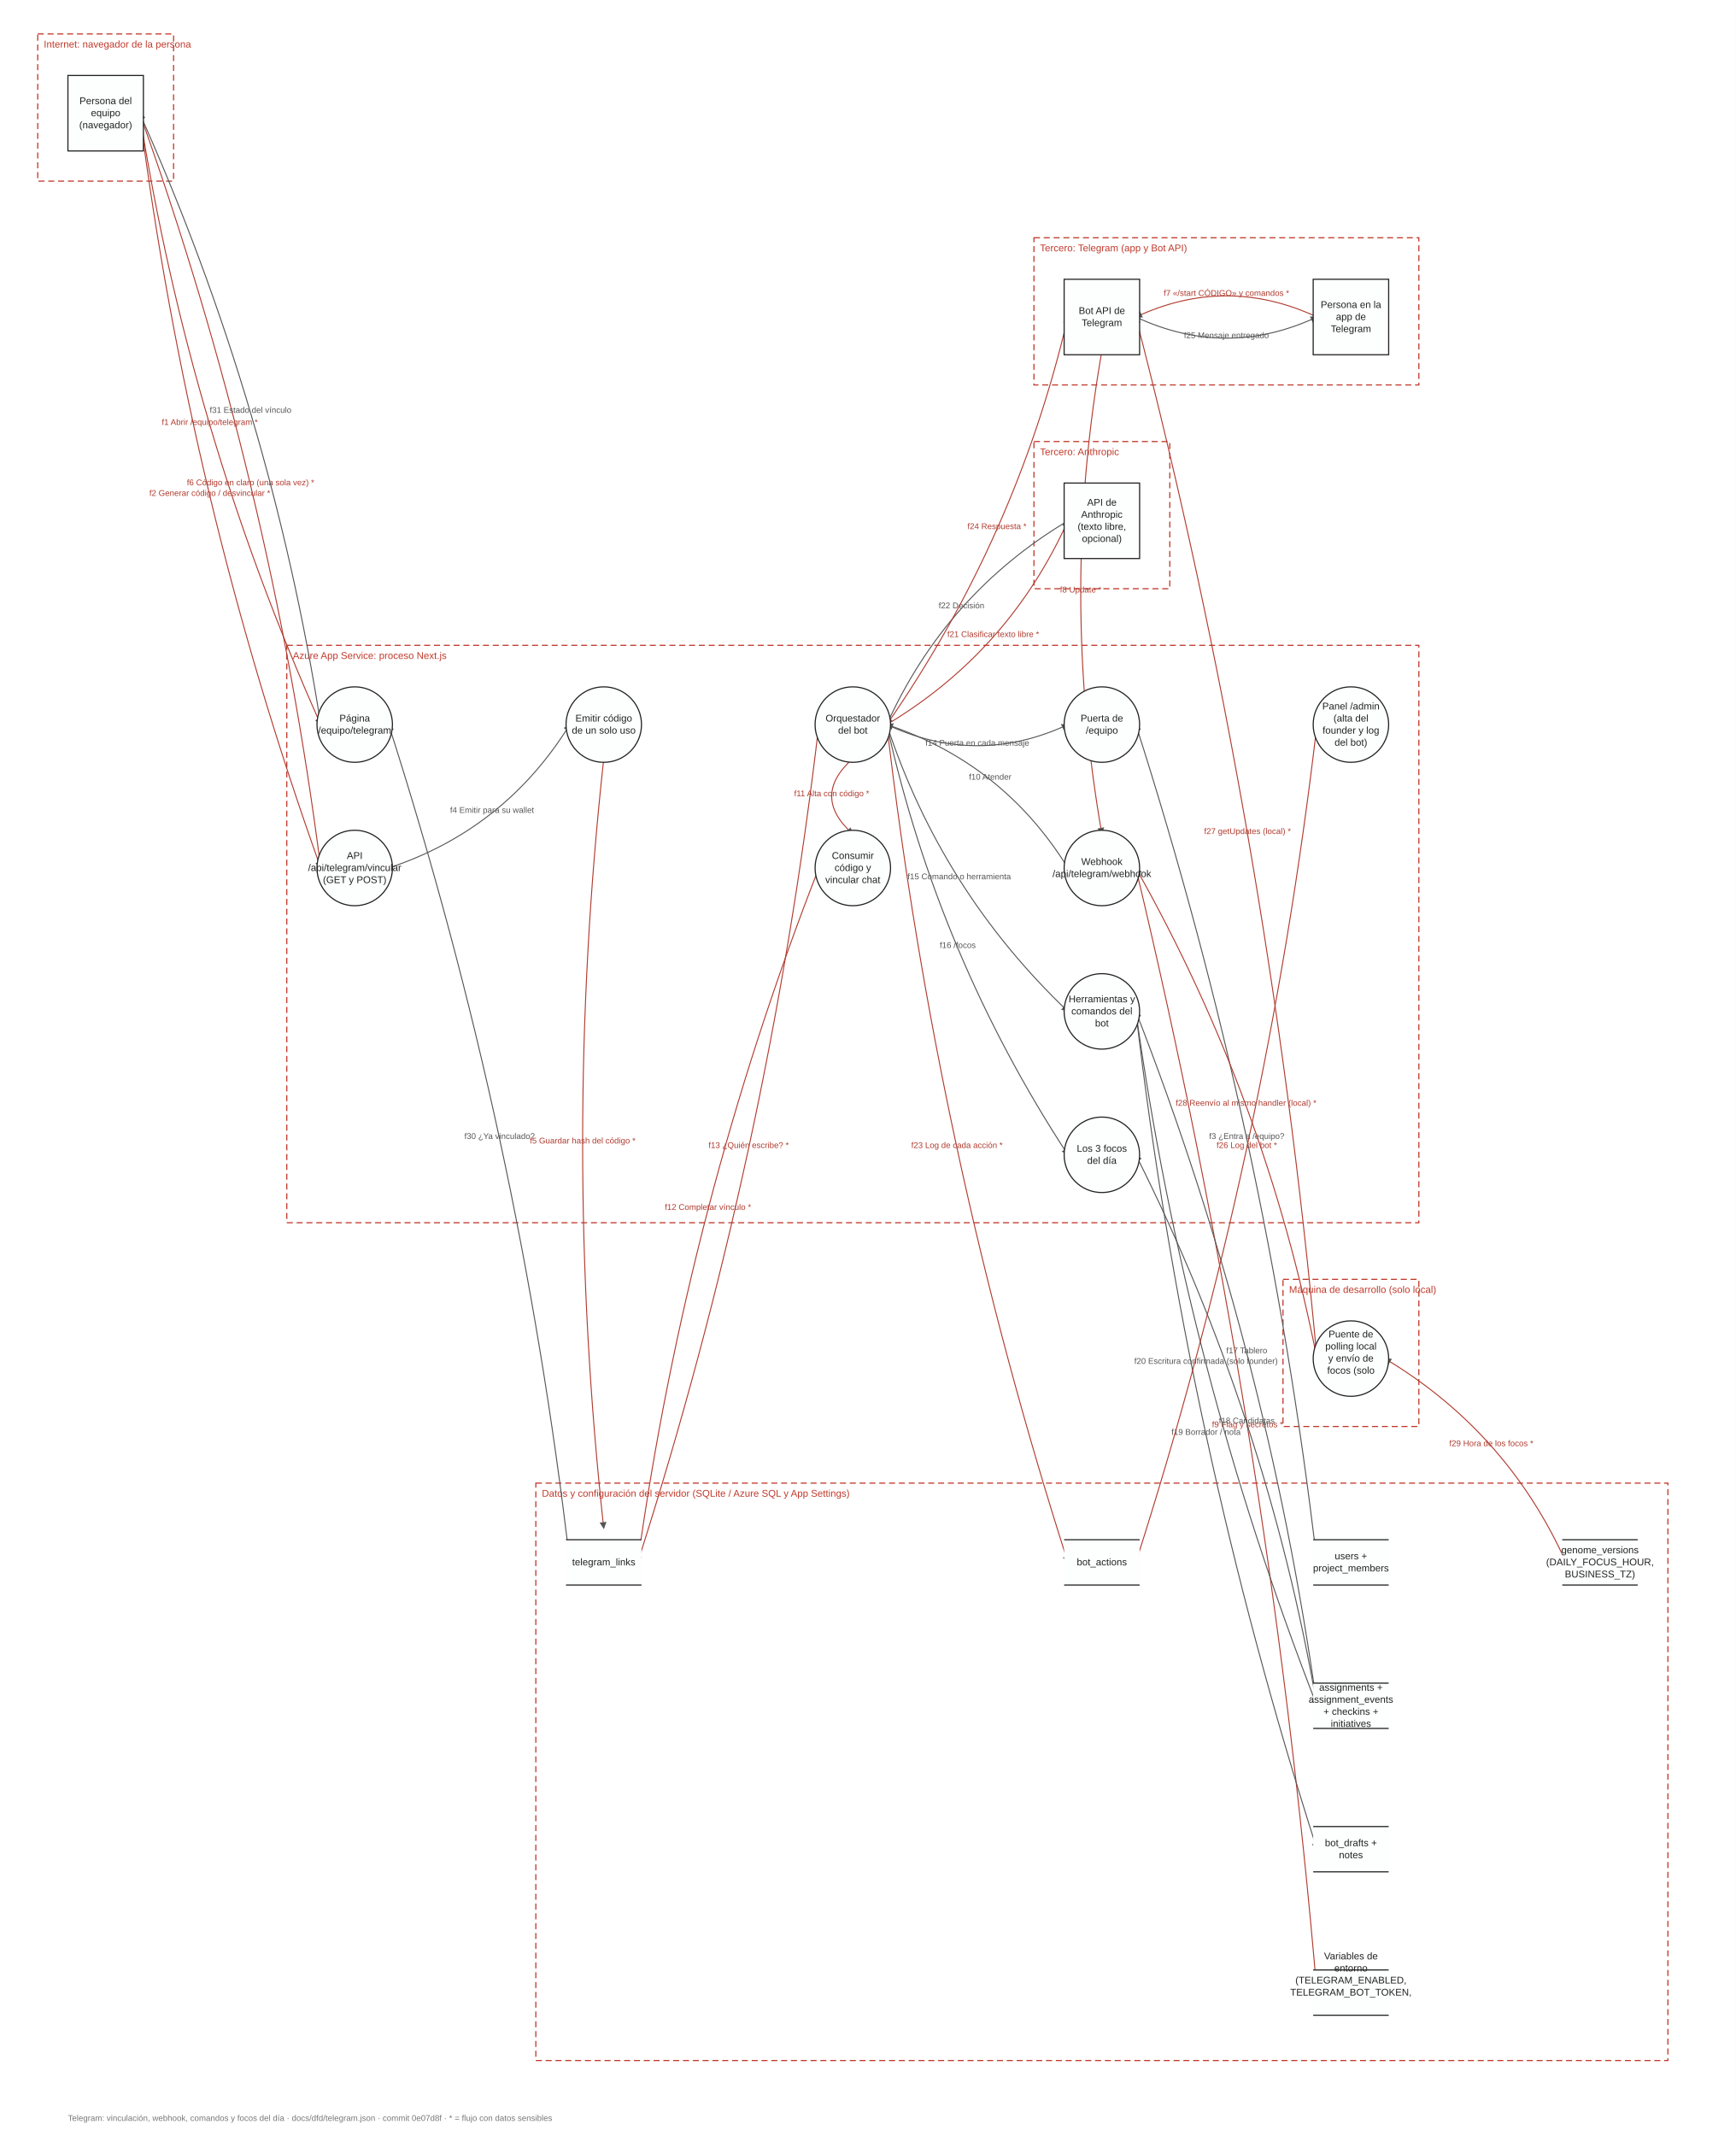
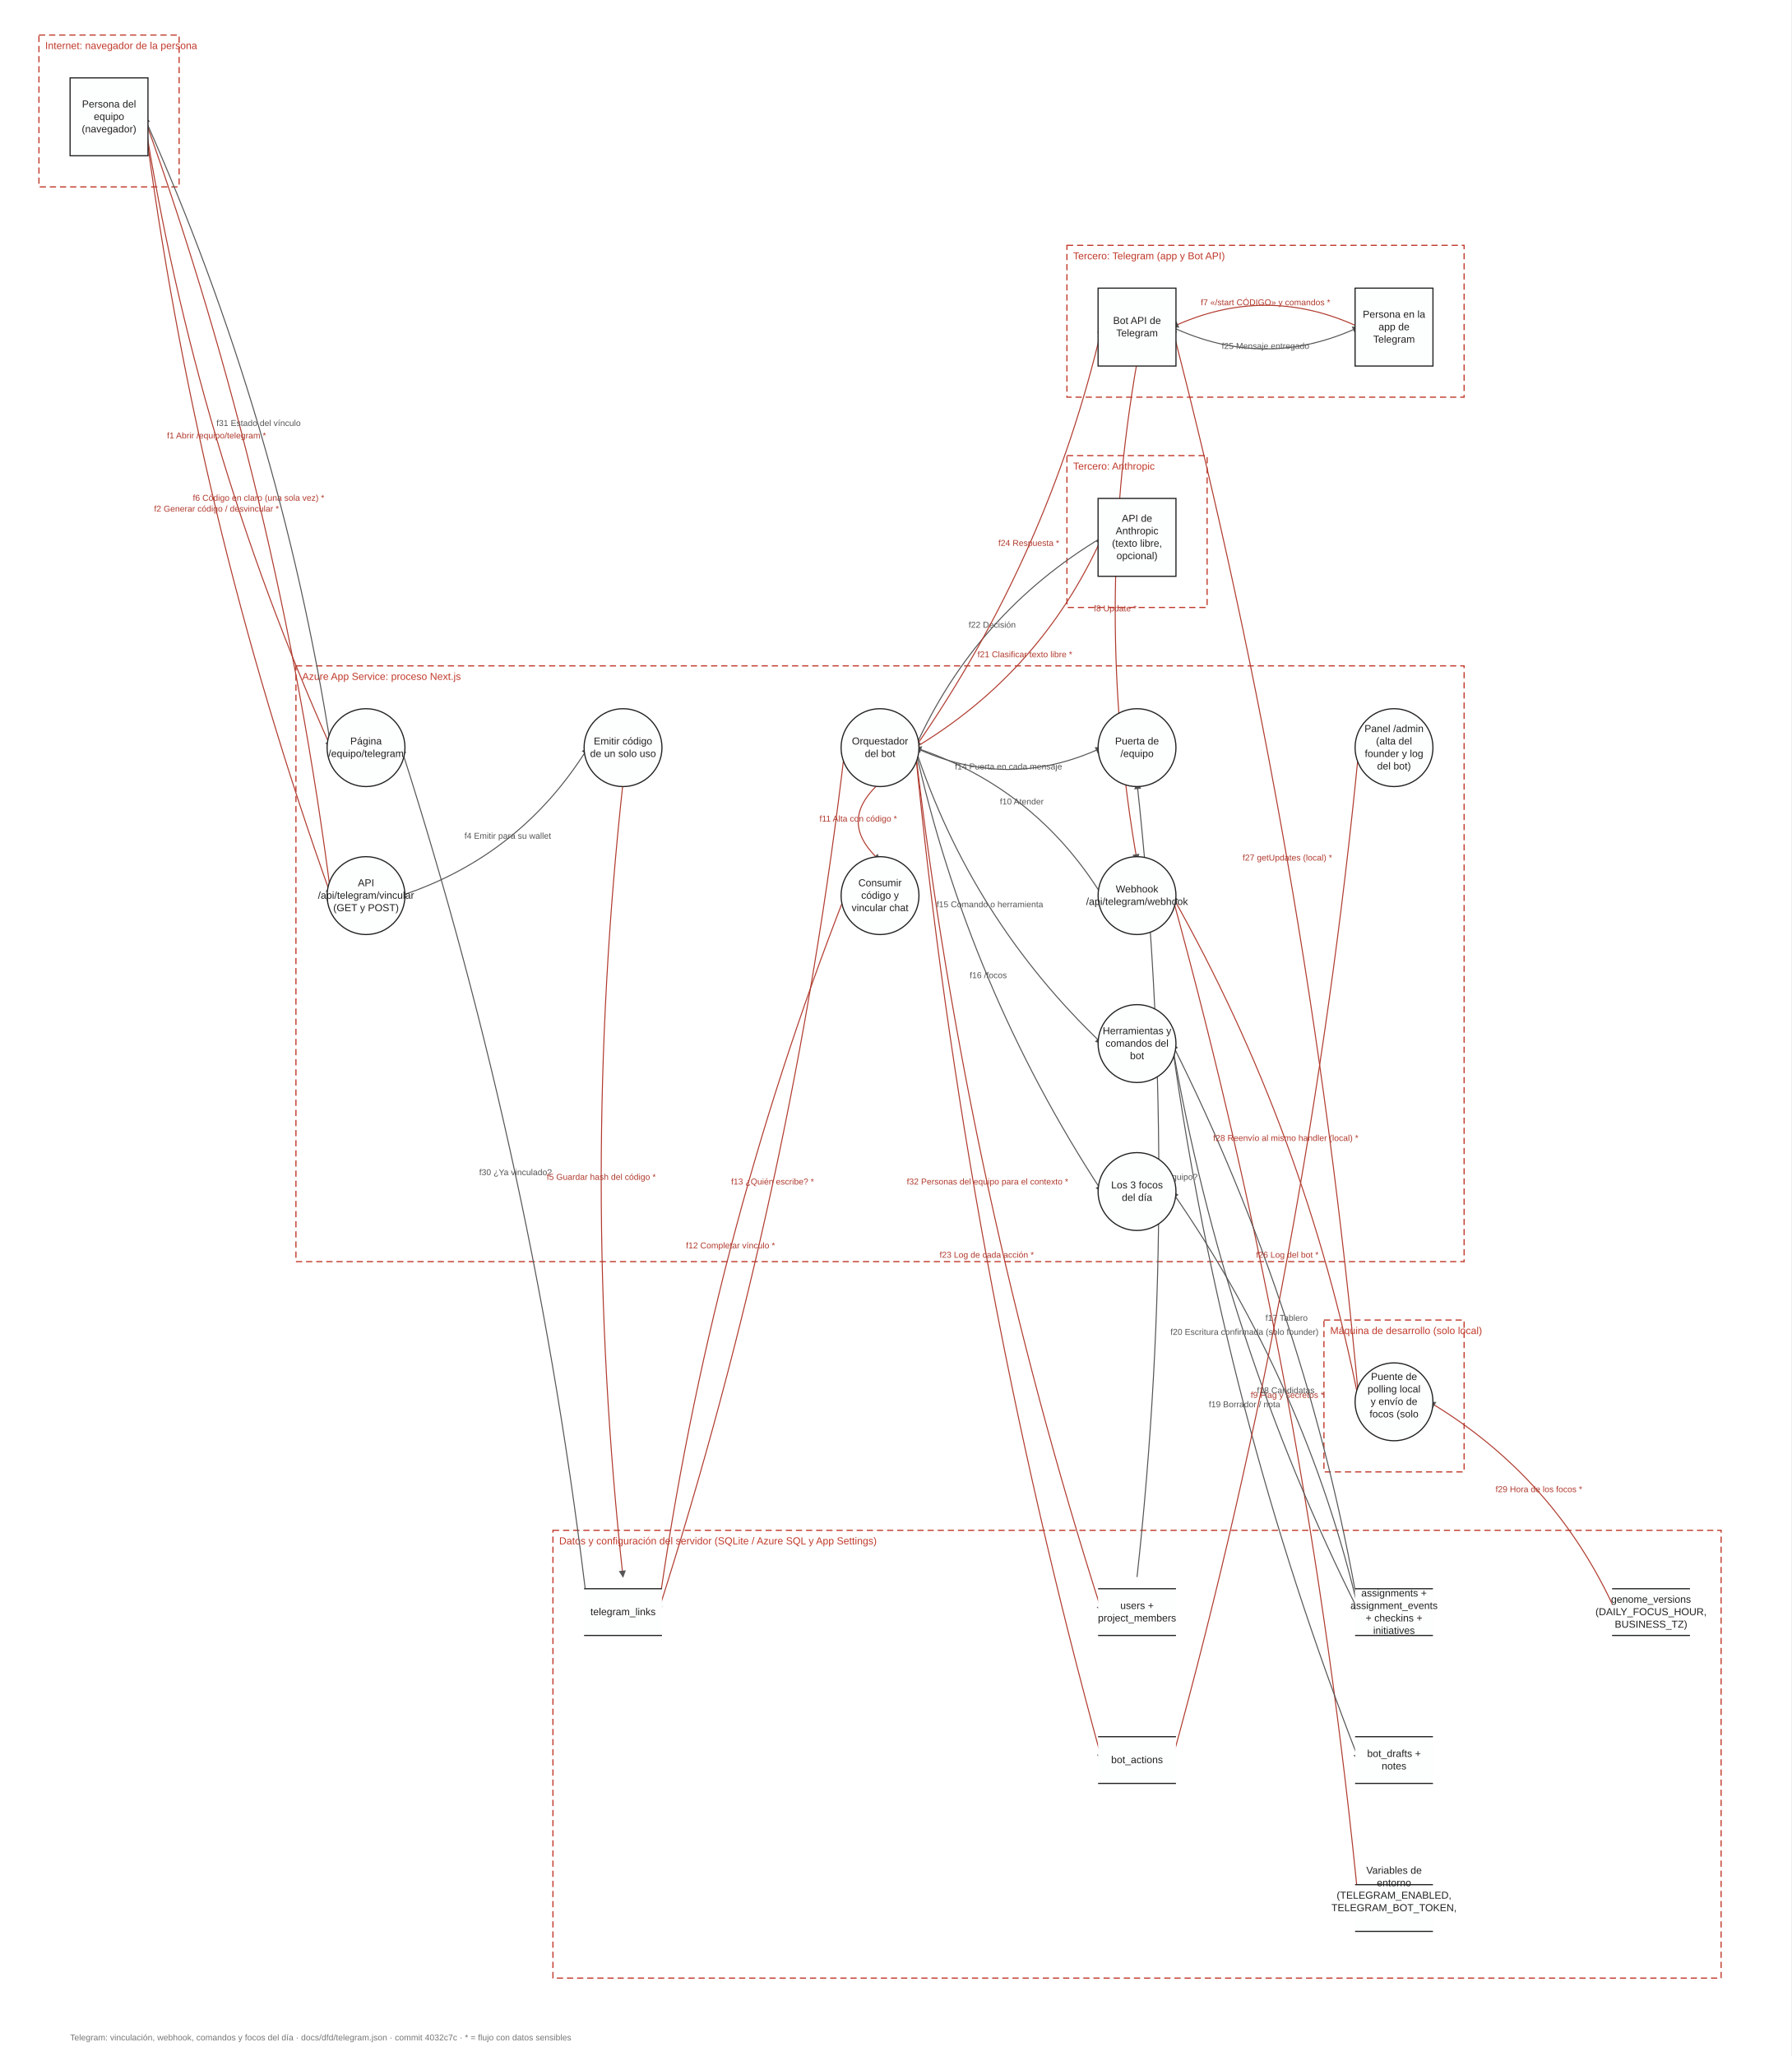
- <svg xmlns="http://www.w3.org/2000/svg" viewBox="0 0 2300 2830" width="2300" height="2830" font-family="Segoe UI, Arial, sans-serif" font-size="13">
+ <svg xmlns="http://www.w3.org/2000/svg" viewBox="0 0 2300 2640" width="2300" height="2640" font-family="Segoe UI, Arial, sans-serif" font-size="13">
  <defs>
    <marker id="punta" viewBox="0 0 10 10" refX="9" refY="5" markerWidth="7" markerHeight="7" orient="auto-start-reverse">
      <path d="M0,0 L10,5 L0,10 z" fill="#555" />
    </marker>
  </defs>
-   <rect width="2300" height="2830" fill="#ffffff" />
+   <rect width="2300" height="2640" fill="#ffffff" />
  <rect x="50" y="45" width="180" height="195" fill="none" stroke="#c0392b" stroke-width="1.5" stroke-dasharray="8 5" />
  <text x="58" y="63" fill="#c0392b">Internet: navegador de la persona</text>
  <rect x="1370" y="315" width="510" height="195" fill="none" stroke="#c0392b" stroke-width="1.5" stroke-dasharray="8 5" />
  <text x="1378" y="333" fill="#c0392b">Tercero: Telegram (app y Bot API)</text>
  <rect x="1370" y="585" width="180" height="195" fill="none" stroke="#c0392b" stroke-width="1.5" stroke-dasharray="8 5" />
  <text x="1378" y="603" fill="#c0392b">Tercero: Anthropic</text>
  <rect x="380" y="855" width="1500" height="765" fill="none" stroke="#c0392b" stroke-width="1.5" stroke-dasharray="8 5" />
  <text x="388" y="873" fill="#c0392b">Azure App Service: proceso Next.js</text>
-   <rect x="710" y="1965" width="1500" height="765" fill="none" stroke="#c0392b" stroke-width="1.5" stroke-dasharray="8 5" />
+   <rect x="710" y="1965" width="1500" height="575" fill="none" stroke="#c0392b" stroke-width="1.5" stroke-dasharray="8 5" />
  <text x="718" y="1983" fill="#c0392b">Datos y configuración del servidor (SQLite / Azure SQL y App Settings)</text>
  <rect x="1700" y="1695" width="180" height="195" fill="none" stroke="#c0392b" stroke-width="1.5" stroke-dasharray="8 5" />
  <text x="1708" y="1713" fill="#c0392b">Máquina de desarrollo (solo local)</text>
  <path d="M185,150 Q251,571 425,960" fill="none" stroke="#b03a2e" stroke-width="1.3" marker-end="url(#punta)" />
  <text x="278" y="563" text-anchor="middle" font-size="11" fill="#b03a2e">f1 Abrir /equipo/telegram *</text>
  <path d="M185,150 Q251,664 425,1150" fill="none" stroke="#b03a2e" stroke-width="1.3" marker-end="url(#punta)" />
  <text x="278" y="657" text-anchor="middle" font-size="11" fill="#b03a2e">f2 Generar código / desvincular *</text>
-   <path d="M1745,2070 Q1679,1503 1505,960" fill="none" stroke="#555" stroke-width="1.3" marker-end="url(#punta)" />
-   <text x="1652" y="1509" text-anchor="middle" font-size="11" fill="#555">f3 ¿Entra a /equipo?</text>
+   <path d="M1460,2025 Q1516,1515 1460,1005" fill="none" stroke="#555" stroke-width="1.3" marker-end="url(#punta)" />
+   <text x="1488" y="1515" text-anchor="middle" font-size="11" fill="#555">f3 ¿Entra a /equipo?</text>
  <path d="M515,1150 Q669,1099 755,960" fill="none" stroke="#555" stroke-width="1.3" marker-end="url(#punta)" />
  <text x="652" y="1077" text-anchor="middle" font-size="11" fill="#555">f4 Emitir para su wallet</text>
  <path d="M800,1005 Q744,1515 800,2025" fill="none" stroke="#b03a2e" stroke-width="1.3" marker-end="url(#punta)" />
  <text x="772" y="1515" text-anchor="middle" font-size="11" fill="#b03a2e">f5 Guardar hash del código *</text>
  <path d="M425,1150 Q359,636 185,150" fill="none" stroke="#b03a2e" stroke-width="1.3" marker-end="url(#punta)" />
  <text x="332" y="643" text-anchor="middle" font-size="11" fill="#b03a2e">f6 Código en claro (una sola vez) *</text>
  <path d="M1745,420 Q1625,364 1505,420" fill="none" stroke="#b03a2e" stroke-width="1.3" marker-end="url(#punta)" />
  <text x="1625" y="392" text-anchor="middle" font-size="11" fill="#b03a2e">f7 «/start CÓDIGO» y comandos *</text>
  <path d="M1460,465 Q1404,785 1460,1105" fill="none" stroke="#b03a2e" stroke-width="1.3" marker-end="url(#punta)" />
  <text x="1432" y="785" text-anchor="middle" font-size="11" fill="#b03a2e">f8 Update *</text>
-   <path d="M1745,2640 Q1681,1887 1505,1150" fill="none" stroke="#b03a2e" stroke-width="1.3" marker-end="url(#punta)" />
-   <text x="1653" y="1891" text-anchor="middle" font-size="11" fill="#b03a2e">f9 Flag y secretos *</text>
+   <path d="M1745,2450 Q1681,1790 1505,1150" fill="none" stroke="#b03a2e" stroke-width="1.3" marker-end="url(#punta)" />
+   <text x="1653" y="1795" text-anchor="middle" font-size="11" fill="#b03a2e">f9 Flag y secretos *</text>
  <path d="M1415,1150 Q1329,1011 1175,960" fill="none" stroke="#555" stroke-width="1.3" marker-end="url(#punta)" />
  <text x="1312" y="1033" text-anchor="middle" font-size="11" fill="#555">f10 Atender</text>
  <path d="M1130,1005 Q1074,1055 1130,1105" fill="none" stroke="#b03a2e" stroke-width="1.3" marker-end="url(#punta)" />
  <text x="1102" y="1055" text-anchor="middle" font-size="11" fill="#b03a2e">f11 Alta con código *</text>
  <path d="M1085,1150 Q911,1596 845,2070" fill="none" stroke="#b03a2e" stroke-width="1.3" marker-end="url(#punta)" />
  <text x="938" y="1603" text-anchor="middle" font-size="11" fill="#b03a2e">f12 Completar vínculo *</text>
  <path d="M845,2070 Q1019,1527 1085,960" fill="none" stroke="#b03a2e" stroke-width="1.3" marker-end="url(#punta)" />
  <text x="992" y="1521" text-anchor="middle" font-size="11" fill="#b03a2e">f13 ¿Quién escribe? *</text>
  <path d="M1175,960 Q1295,1016 1415,960" fill="none" stroke="#555" stroke-width="1.3" marker-end="url(#punta)" />
  <text x="1295" y="988" text-anchor="middle" font-size="11" fill="#555">f14 Puerta en cada mensaje</text>
  <path d="M1175,960 Q1247,1180 1415,1340" fill="none" stroke="#555" stroke-width="1.3" marker-end="url(#punta)" />
  <text x="1271" y="1165" text-anchor="middle" font-size="11" fill="#555">f15 Comando o herramienta</text>
  <path d="M1175,960 Q1243,1267 1415,1530" fill="none" stroke="#555" stroke-width="1.3" marker-end="url(#punta)" />
  <text x="1269" y="1256" text-anchor="middle" font-size="11" fill="#555">f16 /focos</text>
-   <path d="M1745,2260 Q1679,1786 1505,1340" fill="none" stroke="#555" stroke-width="1.3" marker-end="url(#punta)" />
-   <text x="1652" y="1793" text-anchor="middle" font-size="11" fill="#555">f17 Tablero</text>
-   <path d="M1745,2260 Q1679,1877 1505,1530" fill="none" stroke="#555" stroke-width="1.3" marker-end="url(#punta)" />
-   <text x="1652" y="1886" text-anchor="middle" font-size="11" fill="#555">f18 Candidatas</text>
-   <path d="M1505,1340 Q1571,1907 1745,2450" fill="none" stroke="#555" stroke-width="1.3" marker-end="url(#punta)" />
-   <text x="1598" y="1901" text-anchor="middle" font-size="11" fill="#555">f19 Borrador / nota</text>
+   <path d="M1745,2070 Q1679,1687 1505,1340" fill="none" stroke="#555" stroke-width="1.3" marker-end="url(#punta)" />
+   <text x="1652" y="1696" text-anchor="middle" font-size="11" fill="#555">f17 Tablero</text>
+   <path d="M1745,2070 Q1677,1778 1505,1530" fill="none" stroke="#555" stroke-width="1.3" marker-end="url(#punta)" />
+   <text x="1651" y="1789" text-anchor="middle" font-size="11" fill="#555">f18 Candidatas</text>
  <path d="M1505,1340 Q1571,1814 1745,2260" fill="none" stroke="#555" stroke-width="1.3" marker-end="url(#punta)" />
-   <text x="1598" y="1807" text-anchor="middle" font-size="11" fill="#555">f20 Escritura confirmada (solo founder)</text>
+   <text x="1598" y="1807" text-anchor="middle" font-size="11" fill="#555">f19 Borrador / nota</text>
+   <path d="M1505,1340 Q1571,1723 1745,2070" fill="none" stroke="#555" stroke-width="1.3" marker-end="url(#punta)" />
+   <text x="1598" y="1714" text-anchor="middle" font-size="11" fill="#555">f20 Escritura confirmada (solo founder)</text>
  <path d="M1175,960 Q1337,863 1415,690" fill="none" stroke="#b03a2e" stroke-width="1.3" marker-end="url(#punta)" />
  <text x="1316" y="844" text-anchor="middle" font-size="11" fill="#b03a2e">f21 Clasificar texto libre *</text>
  <path d="M1415,690 Q1253,787 1175,960" fill="none" stroke="#555" stroke-width="1.3" marker-end="url(#punta)" />
  <text x="1274" y="806" text-anchor="middle" font-size="11" fill="#555">f22 Decisión</text>
-   <path d="M1175,960 Q1241,1527 1415,2070" fill="none" stroke="#b03a2e" stroke-width="1.3" marker-end="url(#punta)" />
-   <text x="1268" y="1521" text-anchor="middle" font-size="11" fill="#b03a2e">f23 Log de cada acción *</text>
+   <path d="M1175,960 Q1239,1620 1415,2260" fill="none" stroke="#b03a2e" stroke-width="1.3" marker-end="url(#punta)" />
+   <text x="1267" y="1615" text-anchor="middle" font-size="11" fill="#b03a2e">f23 Log de cada acción *</text>
  <path d="M1175,960 Q1347,712 1415,420" fill="none" stroke="#b03a2e" stroke-width="1.3" marker-end="url(#punta)" />
  <text x="1321" y="701" text-anchor="middle" font-size="11" fill="#b03a2e">f24 Respuesta *</text>
  <path d="M1505,420 Q1625,476 1745,420" fill="none" stroke="#555" stroke-width="1.3" marker-end="url(#punta)" />
  <text x="1625" y="448" text-anchor="middle" font-size="11" fill="#555">f25 Mensaje entregado</text>
-   <path d="M1505,2070 Q1679,1527 1745,960" fill="none" stroke="#b03a2e" stroke-width="1.3" marker-end="url(#punta)" />
-   <text x="1652" y="1521" text-anchor="middle" font-size="11" fill="#b03a2e">f26 Log del bot *</text>
+   <path d="M1505,2260 Q1681,1620 1745,960" fill="none" stroke="#b03a2e" stroke-width="1.3" marker-end="url(#punta)" />
+   <text x="1653" y="1615" text-anchor="middle" font-size="11" fill="#b03a2e">f26 Log del bot *</text>
  <path d="M1745,1800 Q1681,1100 1505,420" fill="none" stroke="#b03a2e" stroke-width="1.3" marker-end="url(#punta)" />
  <text x="1653" y="1105" text-anchor="middle" font-size="11" fill="#b03a2e">f27 getUpdates (local) *</text>
  <path d="M1745,1800 Q1677,1455 1505,1150" fill="none" stroke="#b03a2e" stroke-width="1.3" marker-end="url(#punta)" />
  <text x="1651" y="1465" text-anchor="middle" font-size="11" fill="#b03a2e">f28 Reenvío al mismo handler (local) *</text>
  <path d="M2075,2070 Q1997,1897 1835,1800" fill="none" stroke="#b03a2e" stroke-width="1.3" marker-end="url(#punta)" />
  <text x="1976" y="1916" text-anchor="middle" font-size="11" fill="#b03a2e">f29 Hora de los focos *</text>
  <path d="M755,2070 Q689,1503 515,960" fill="none" stroke="#555" stroke-width="1.3" marker-end="url(#punta)" />
  <text x="662" y="1509" text-anchor="middle" font-size="11" fill="#555">f30 ¿Ya vinculado?</text>
  <path d="M425,960 Q359,539 185,150" fill="none" stroke="#555" stroke-width="1.3" marker-end="url(#punta)" />
  <text x="332" y="547" text-anchor="middle" font-size="11" fill="#555">f31 Estado del vínculo</text>
+   <path d="M1175,960 Q1241,1527 1415,2070" fill="none" stroke="#b03a2e" stroke-width="1.3" marker-end="url(#punta)" />
+   <text x="1268" y="1521" text-anchor="middle" font-size="11" fill="#b03a2e">f32 Personas del equipo para el contexto *</text>
  <rect x="90" y="100" width="100" height="100" fill="#fdfefe" stroke="#222" stroke-width="1.5" />
  <text x="140" y="138" text-anchor="middle" fill="#222">Persona del</text>
  <text x="140" y="154" text-anchor="middle" fill="#222">equipo</text>
  <text x="140" y="170" text-anchor="middle" fill="#222">(navegador)</text>
  <rect x="1740" y="370" width="100" height="100" fill="#fdfefe" stroke="#222" stroke-width="1.5" />
  <text x="1790" y="408" text-anchor="middle" fill="#222">Persona en la</text>
  <text x="1790" y="424" text-anchor="middle" fill="#222">app de</text>
  <text x="1790" y="440" text-anchor="middle" fill="#222">Telegram</text>
  <rect x="1410" y="370" width="100" height="100" fill="#fdfefe" stroke="#222" stroke-width="1.5" />
  <text x="1460" y="416" text-anchor="middle" fill="#222">Bot API de</text>
  <text x="1460" y="432" text-anchor="middle" fill="#222">Telegram</text>
  <rect x="1410" y="640" width="100" height="100" fill="#fdfefe" stroke="#222" stroke-width="1.5" />
  <text x="1460" y="670" text-anchor="middle" fill="#222">API de</text>
  <text x="1460" y="686" text-anchor="middle" fill="#222">Anthropic</text>
  <text x="1460" y="702" text-anchor="middle" fill="#222">(texto libre,</text>
  <text x="1460" y="718" text-anchor="middle" fill="#222">opcional)</text>
  <circle cx="470" cy="960" r="50" fill="#fdfefe" stroke="#222" stroke-width="1.5" />
  <text x="470" y="956" text-anchor="middle" fill="#222">Página</text>
  <text x="470" y="972" text-anchor="middle" fill="#222">/equipo/telegram</text>
  <circle cx="470" cy="1150" r="50" fill="#fdfefe" stroke="#222" stroke-width="1.5" />
  <text x="470" y="1138" text-anchor="middle" fill="#222">API</text>
  <text x="470" y="1154" text-anchor="middle" fill="#222">/api/telegram/vincular</text>
  <text x="470" y="1170" text-anchor="middle" fill="#222">(GET y POST)</text>
  <circle cx="1460" cy="960" r="50" fill="#fdfefe" stroke="#222" stroke-width="1.5" />
  <text x="1460" y="956" text-anchor="middle" fill="#222">Puerta de</text>
  <text x="1460" y="972" text-anchor="middle" fill="#222">/equipo</text>
  <circle cx="800" cy="960" r="50" fill="#fdfefe" stroke="#222" stroke-width="1.5" />
  <text x="800" y="956" text-anchor="middle" fill="#222">Emitir código</text>
  <text x="800" y="972" text-anchor="middle" fill="#222">de un solo uso</text>
  <circle cx="1460" cy="1150" r="50" fill="#fdfefe" stroke="#222" stroke-width="1.5" />
  <text x="1460" y="1146" text-anchor="middle" fill="#222">Webhook</text>
  <text x="1460" y="1162" text-anchor="middle" fill="#222">/api/telegram/webhook</text>
  <circle cx="1130" cy="960" r="50" fill="#fdfefe" stroke="#222" stroke-width="1.5" />
  <text x="1130" y="956" text-anchor="middle" fill="#222">Orquestador</text>
  <text x="1130" y="972" text-anchor="middle" fill="#222">del bot</text>
  <circle cx="1130" cy="1150" r="50" fill="#fdfefe" stroke="#222" stroke-width="1.5" />
  <text x="1130" y="1138" text-anchor="middle" fill="#222">Consumir</text>
  <text x="1130" y="1154" text-anchor="middle" fill="#222">código y</text>
  <text x="1130" y="1170" text-anchor="middle" fill="#222">vincular chat</text>
  <circle cx="1460" cy="1340" r="50" fill="#fdfefe" stroke="#222" stroke-width="1.5" />
  <text x="1460" y="1328" text-anchor="middle" fill="#222">Herramientas y</text>
  <text x="1460" y="1344" text-anchor="middle" fill="#222">comandos del</text>
  <text x="1460" y="1360" text-anchor="middle" fill="#222">bot</text>
  <circle cx="1460" cy="1530" r="50" fill="#fdfefe" stroke="#222" stroke-width="1.5" />
  <text x="1460" y="1526" text-anchor="middle" fill="#222">Los 3 focos</text>
  <text x="1460" y="1542" text-anchor="middle" fill="#222">del día</text>
  <circle cx="1790" cy="960" r="50" fill="#fdfefe" stroke="#222" stroke-width="1.5" />
  <text x="1790" y="940" text-anchor="middle" fill="#222">Panel /admin</text>
  <text x="1790" y="956" text-anchor="middle" fill="#222">(alta del</text>
  <text x="1790" y="972" text-anchor="middle" fill="#222">founder y log</text>
  <text x="1790" y="988" text-anchor="middle" fill="#222">del bot)</text>
  <circle cx="1790" cy="1800" r="50" fill="#fdfefe" stroke="#222" stroke-width="1.5" />
  <text x="1790" y="1772" text-anchor="middle" fill="#222">Puente de</text>
  <text x="1790" y="1788" text-anchor="middle" fill="#222">polling local</text>
  <text x="1790" y="1804" text-anchor="middle" fill="#222">y envío de</text>
  <text x="1790" y="1820" text-anchor="middle" fill="#222">focos (solo</text>
  <rect x="750" y="2040" width="100" height="60" fill="#fdfefe" stroke="none" />
  <line x1="750" y1="2040" x2="850" y2="2040" stroke="#222" stroke-width="1.5" />
  <line x1="750" y1="2100" x2="850" y2="2100" stroke="#222" stroke-width="1.5" />
  <text x="800" y="2074" text-anchor="middle" fill="#222">telegram_links</text>
+   <rect x="1410" y="2040" width="100" height="60" fill="#fdfefe" stroke="none" />
+   <line x1="1410" y1="2040" x2="1510" y2="2040" stroke="#222" stroke-width="1.5" />
+   <line x1="1410" y1="2100" x2="1510" y2="2100" stroke="#222" stroke-width="1.5" />
+   <text x="1460" y="2066" text-anchor="middle" fill="#222">users +</text>
+   <text x="1460" y="2082" text-anchor="middle" fill="#222">project_members</text>
  <rect x="1740" y="2040" width="100" height="60" fill="#fdfefe" stroke="none" />
  <line x1="1740" y1="2040" x2="1840" y2="2040" stroke="#222" stroke-width="1.5" />
  <line x1="1740" y1="2100" x2="1840" y2="2100" stroke="#222" stroke-width="1.5" />
-   <text x="1790" y="2066" text-anchor="middle" fill="#222">users +</text>
-   <text x="1790" y="2082" text-anchor="middle" fill="#222">project_members</text>
+   <text x="1790" y="2050" text-anchor="middle" fill="#222">assignments +</text>
+   <text x="1790" y="2066" text-anchor="middle" fill="#222">assignment_events</text>
+   <text x="1790" y="2082" text-anchor="middle" fill="#222">+ checkins +</text>
+   <text x="1790" y="2098" text-anchor="middle" fill="#222">initiatives</text>
  <rect x="1740" y="2230" width="100" height="60" fill="#fdfefe" stroke="none" />
  <line x1="1740" y1="2230" x2="1840" y2="2230" stroke="#222" stroke-width="1.5" />
  <line x1="1740" y1="2290" x2="1840" y2="2290" stroke="#222" stroke-width="1.5" />
-   <text x="1790" y="2240" text-anchor="middle" fill="#222">assignments +</text>
-   <text x="1790" y="2256" text-anchor="middle" fill="#222">assignment_events</text>
-   <text x="1790" y="2272" text-anchor="middle" fill="#222">+ checkins +</text>
-   <text x="1790" y="2288" text-anchor="middle" fill="#222">initiatives</text>
-   <rect x="1740" y="2420" width="100" height="60" fill="#fdfefe" stroke="none" />
-   <line x1="1740" y1="2420" x2="1840" y2="2420" stroke="#222" stroke-width="1.5" />
-   <line x1="1740" y1="2480" x2="1840" y2="2480" stroke="#222" stroke-width="1.5" />
-   <text x="1790" y="2446" text-anchor="middle" fill="#222">bot_drafts +</text>
-   <text x="1790" y="2462" text-anchor="middle" fill="#222">notes</text>
-   <rect x="1410" y="2040" width="100" height="60" fill="#fdfefe" stroke="none" />
-   <line x1="1410" y1="2040" x2="1510" y2="2040" stroke="#222" stroke-width="1.5" />
-   <line x1="1410" y1="2100" x2="1510" y2="2100" stroke="#222" stroke-width="1.5" />
-   <text x="1460" y="2074" text-anchor="middle" fill="#222">bot_actions</text>
+   <text x="1790" y="2256" text-anchor="middle" fill="#222">bot_drafts +</text>
+   <text x="1790" y="2272" text-anchor="middle" fill="#222">notes</text>
+   <rect x="1410" y="2230" width="100" height="60" fill="#fdfefe" stroke="none" />
+   <line x1="1410" y1="2230" x2="1510" y2="2230" stroke="#222" stroke-width="1.5" />
+   <line x1="1410" y1="2290" x2="1510" y2="2290" stroke="#222" stroke-width="1.5" />
+   <text x="1460" y="2264" text-anchor="middle" fill="#222">bot_actions</text>
  <rect x="2070" y="2040" width="100" height="60" fill="#fdfefe" stroke="none" />
  <line x1="2070" y1="2040" x2="2170" y2="2040" stroke="#222" stroke-width="1.5" />
  <line x1="2070" y1="2100" x2="2170" y2="2100" stroke="#222" stroke-width="1.5" />
  <text x="2120" y="2058" text-anchor="middle" fill="#222">genome_versions</text>
  <text x="2120" y="2074" text-anchor="middle" fill="#222">(DAILY_FOCUS_HOUR,</text>
  <text x="2120" y="2090" text-anchor="middle" fill="#222">BUSINESS_TZ)</text>
-   <rect x="1740" y="2610" width="100" height="60" fill="#fdfefe" stroke="none" />
-   <line x1="1740" y1="2610" x2="1840" y2="2610" stroke="#222" stroke-width="1.5" />
-   <line x1="1740" y1="2670" x2="1840" y2="2670" stroke="#222" stroke-width="1.5" />
-   <text x="1790" y="2596" text-anchor="middle" fill="#222">Variables de</text>
-   <text x="1790" y="2612" text-anchor="middle" fill="#222">entorno</text>
-   <text x="1790" y="2628" text-anchor="middle" fill="#222">(TELEGRAM_ENABLED,</text>
-   <text x="1790" y="2644" text-anchor="middle" fill="#222">TELEGRAM_BOT_TOKEN,</text>
-   <text x="90" y="2810" font-size="11" fill="#777">Telegram: vinculación, webhook, comandos y focos del día · docs/dfd/telegram.json · commit 0e07d8f · * = flujo con datos sensibles</text>
+   <rect x="1740" y="2420" width="100" height="60" fill="#fdfefe" stroke="none" />
+   <line x1="1740" y1="2420" x2="1840" y2="2420" stroke="#222" stroke-width="1.5" />
+   <line x1="1740" y1="2480" x2="1840" y2="2480" stroke="#222" stroke-width="1.5" />
+   <text x="1790" y="2406" text-anchor="middle" fill="#222">Variables de</text>
+   <text x="1790" y="2422" text-anchor="middle" fill="#222">entorno</text>
+   <text x="1790" y="2438" text-anchor="middle" fill="#222">(TELEGRAM_ENABLED,</text>
+   <text x="1790" y="2454" text-anchor="middle" fill="#222">TELEGRAM_BOT_TOKEN,</text>
+   <text x="90" y="2620" font-size="11" fill="#777">Telegram: vinculación, webhook, comandos y focos del día · docs/dfd/telegram.json · commit 4032c7c · * = flujo con datos sensibles</text>
</svg>
